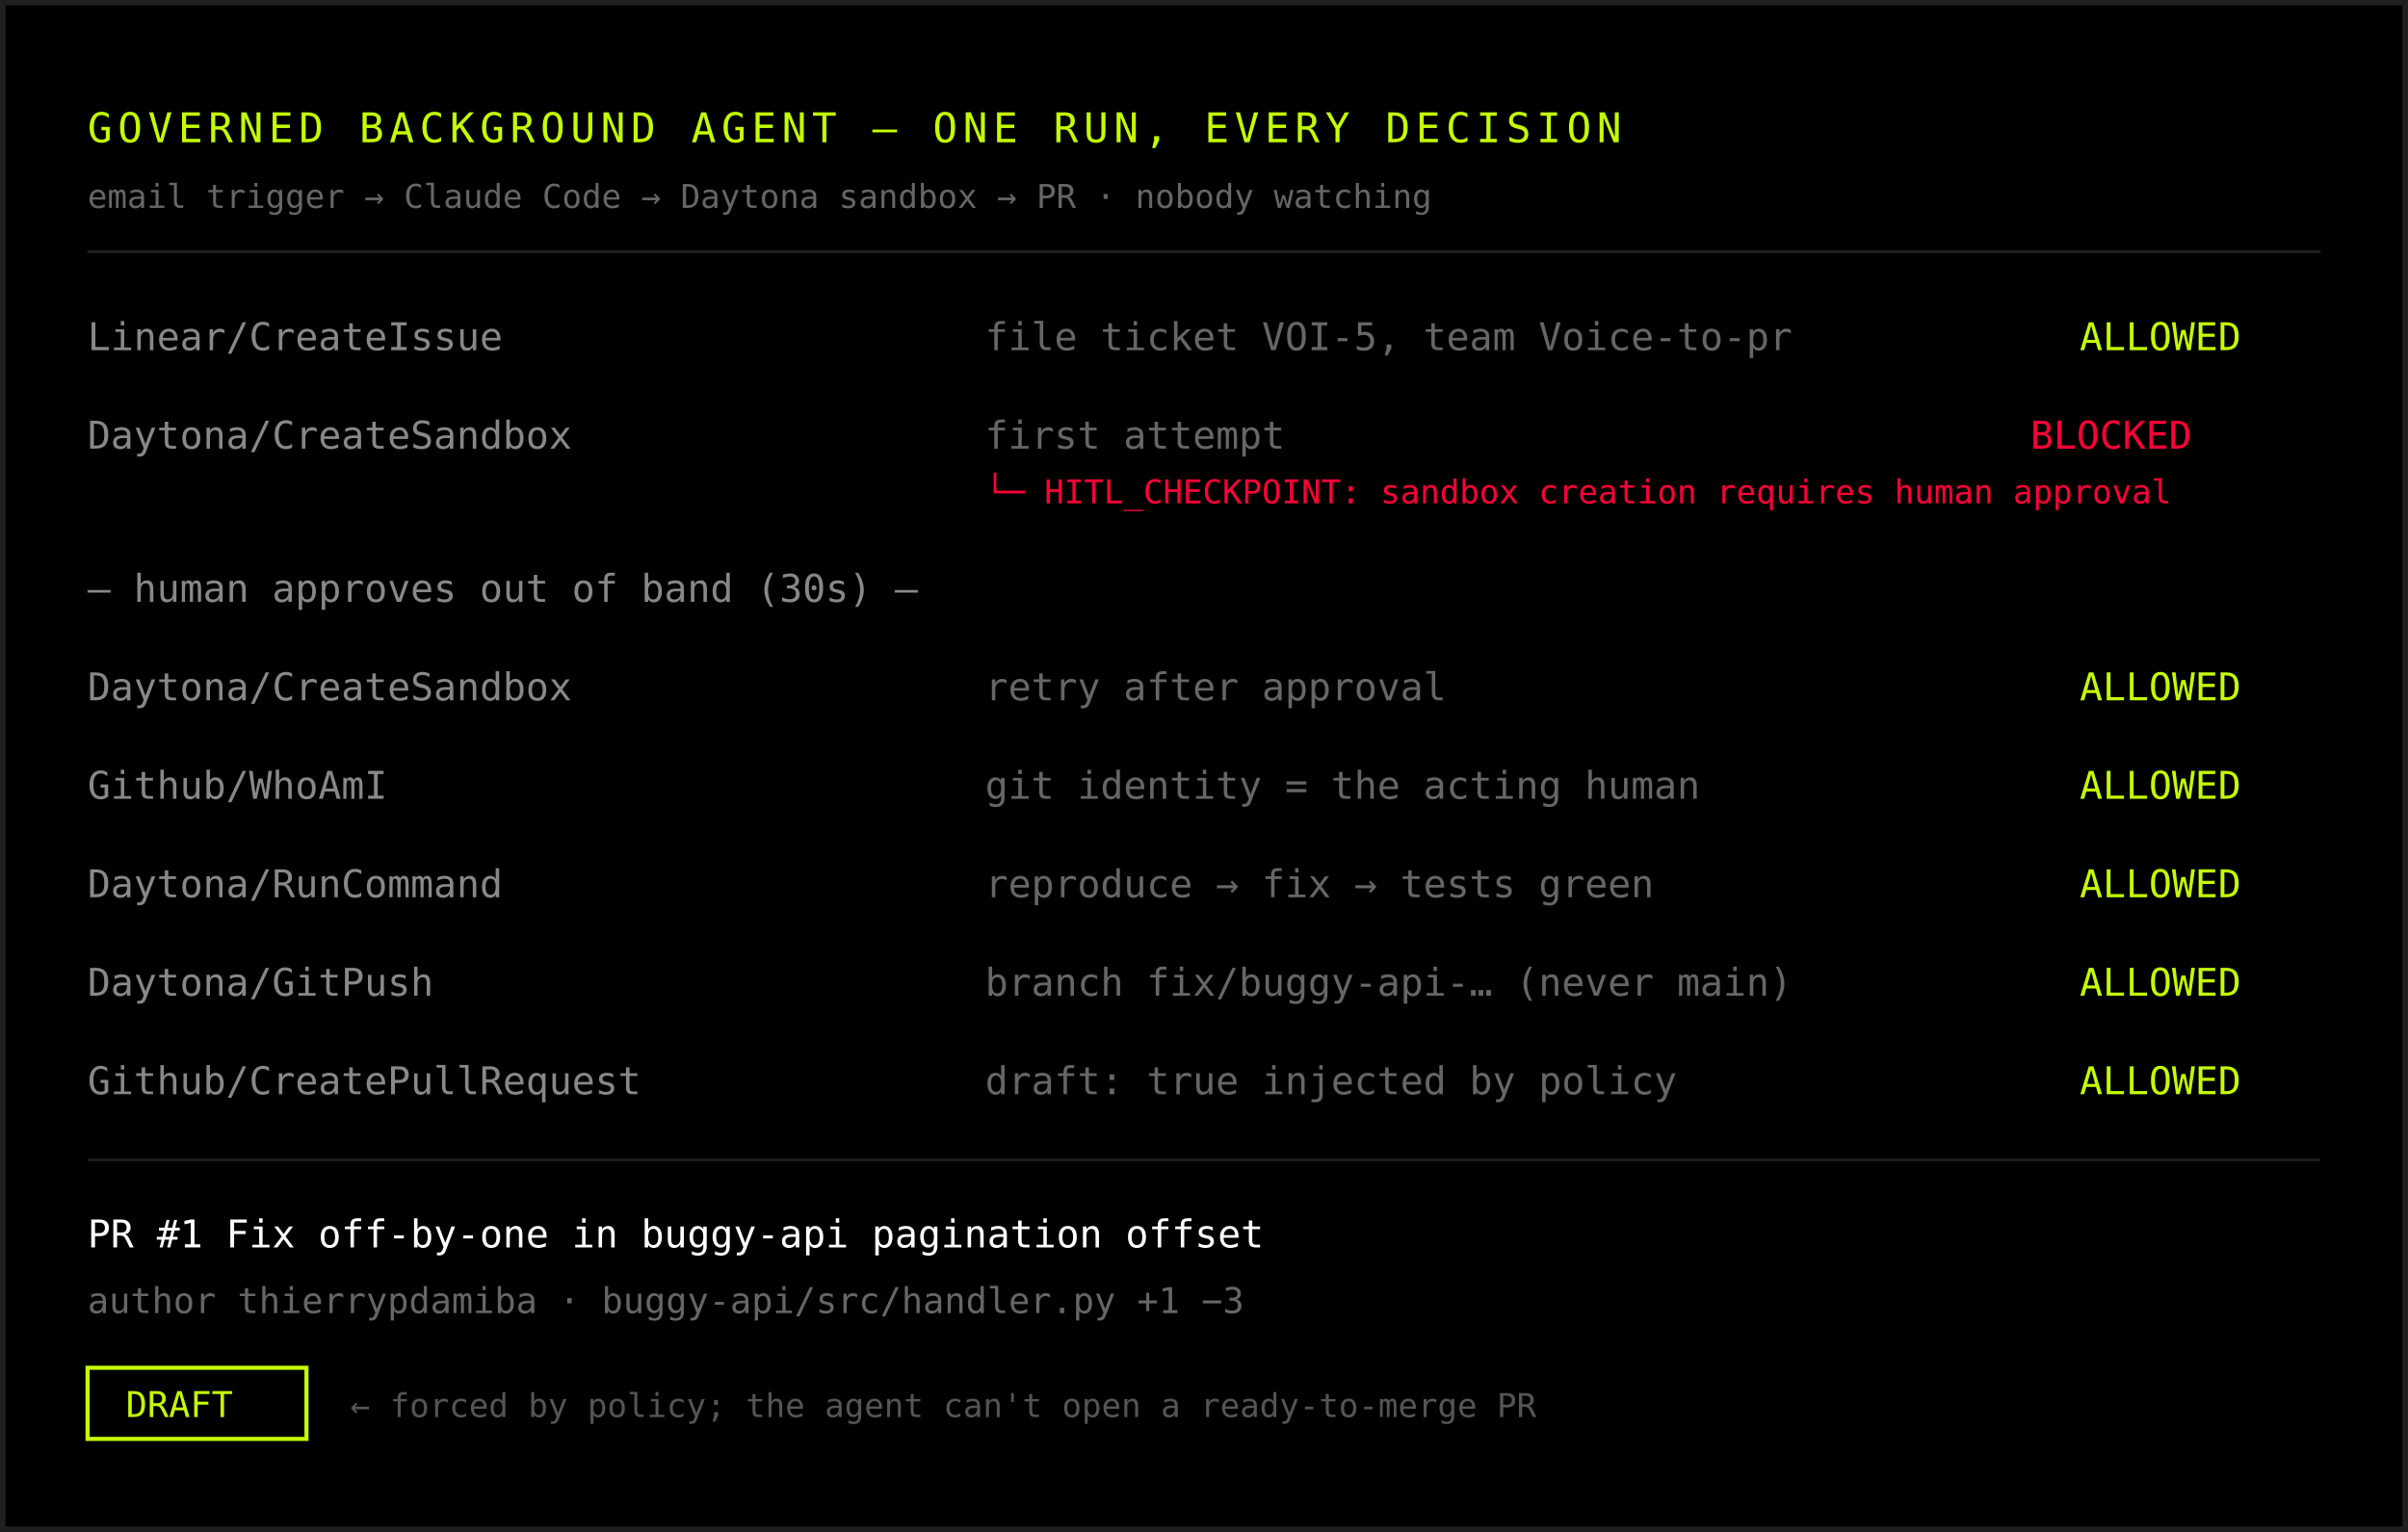
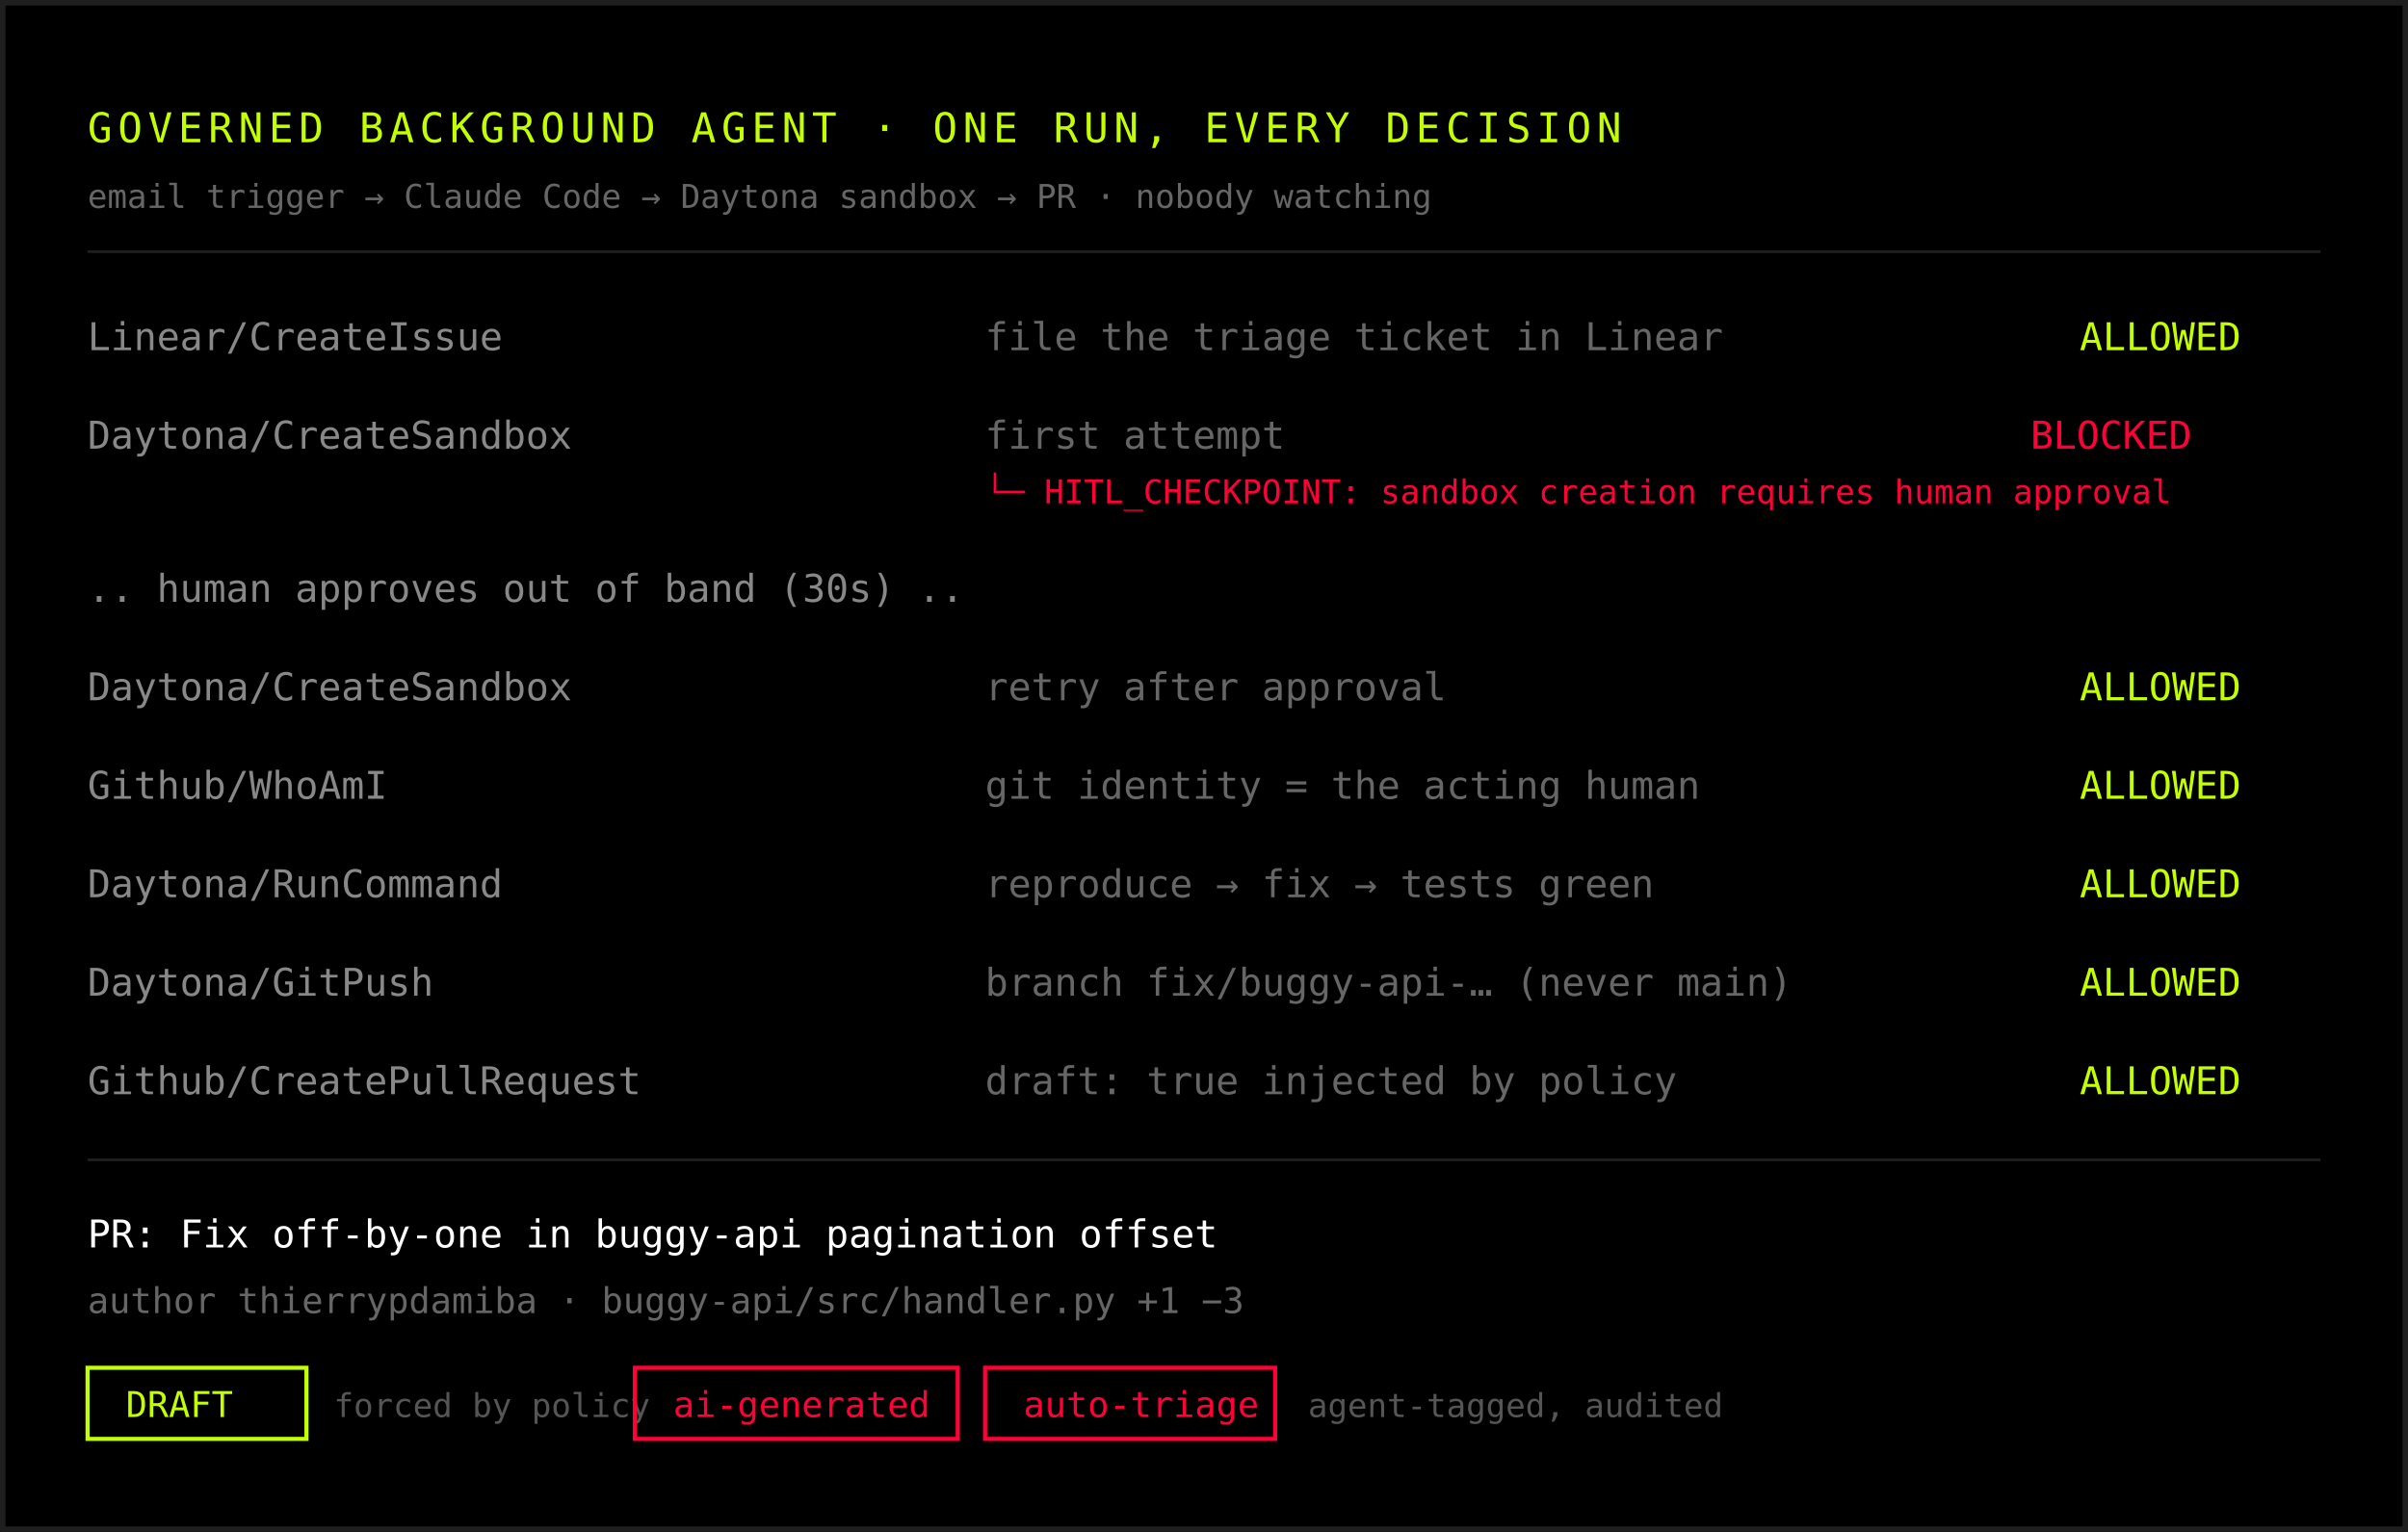
<svg xmlns="http://www.w3.org/2000/svg" width="880" height="560" viewBox="0 0 880 560" font-family="ui-monospace, 'SF Mono', Menlo, monospace">
  <rect width="880" height="560" fill="#000000" />
  <rect x="1" y="1" width="878" height="558" fill="none" stroke="#1f1f1f" stroke-width="2" />
-   <text x="32" y="52" fill="#c4ff00" font-size="15" letter-spacing="2">GOVERNED BACKGROUND AGENT — ONE RUN, EVERY DECISION</text>
+   <text x="32" y="52" fill="#c4ff00" font-size="15" letter-spacing="2">GOVERNED BACKGROUND AGENT · ONE RUN, EVERY DECISION</text>
  <text x="32" y="76" fill="#666" font-size="12">email trigger → Claude Code → Daytona sandbox → PR · nobody watching</text>
  <line x1="32" y1="92" x2="848" y2="92" stroke="#1f1f1f" stroke-width="1" />
  <g font-size="14">
    <text x="32" y="128" fill="#888">Linear/CreateIssue</text>
-     <text x="360" y="128" fill="#666">file ticket VOI-5, team Voice-to-pr</text>
+     <text x="360" y="128" fill="#666">file the triage ticket in Linear</text>
    <text x="760" y="128" fill="#c4ff00">ALLOWED</text>
    <text x="32" y="164" fill="#888">Daytona/CreateSandbox</text>
    <text x="360" y="164" fill="#666">first attempt</text>
    <text x="742" y="164" fill="#ff0037">BLOCKED</text>
    <text x="360" y="184" fill="#ff0037" font-size="12">└─ HITL_CHECKPOINT: sandbox creation requires human approval</text>
-     <text x="32" y="220" fill="#888">— human approves out of band (30s) —</text>
+     <text x="32" y="220" fill="#888">.. human approves out of band (30s) ..</text>
    <text x="32" y="256" fill="#888">Daytona/CreateSandbox</text>
    <text x="360" y="256" fill="#666">retry after approval</text>
    <text x="760" y="256" fill="#c4ff00">ALLOWED</text>
    <text x="32" y="292" fill="#888">Github/WhoAmI</text>
    <text x="360" y="292" fill="#666">git identity = the acting human</text>
    <text x="760" y="292" fill="#c4ff00">ALLOWED</text>
    <text x="32" y="328" fill="#888">Daytona/RunCommand</text>
    <text x="360" y="328" fill="#666">reproduce → fix → tests green</text>
    <text x="760" y="328" fill="#c4ff00">ALLOWED</text>
    <text x="32" y="364" fill="#888">Daytona/GitPush</text>
    <text x="360" y="364" fill="#666">branch fix/buggy-api-… (never main)</text>
    <text x="760" y="364" fill="#c4ff00">ALLOWED</text>
    <text x="32" y="400" fill="#888">Github/CreatePullRequest</text>
    <text x="360" y="400" fill="#666">draft: true injected by policy</text>
    <text x="760" y="400" fill="#c4ff00">ALLOWED</text>
  </g>
  <line x1="32" y1="424" x2="848" y2="424" stroke="#1f1f1f" stroke-width="1" />
-   <text x="32" y="456" fill="#fff" font-size="14">PR #1  Fix off-by-one in buggy-api pagination offset</text>
+   <text x="32" y="456" fill="#fff" font-size="14">PR: Fix off-by-one in buggy-api pagination offset</text>
  <text x="32" y="480" fill="#666" font-size="13">author  thierrypdamiba   ·   buggy-api/src/handler.py   +1 −3</text>
  <rect x="32" y="500" width="80" height="26" fill="none" stroke="#c4ff00" stroke-width="1.5" />
  <text x="46" y="518" fill="#c4ff00" font-size="13">DRAFT</text>
-   <text x="128" y="518" fill="#555" font-size="12">← forced by policy; the agent can't open a ready-to-merge PR</text>
+   <text x="122" y="518" fill="#555" font-size="12">forced by policy</text>
+   <rect x="232" y="500" width="118" height="26" fill="none" stroke="#ff0037" stroke-width="1.5" />
+   <text x="246" y="518" fill="#ff0037" font-size="13">ai-generated</text>
+   <rect x="360" y="500" width="106" height="26" fill="none" stroke="#ff0037" stroke-width="1.5" />
+   <text x="374" y="518" fill="#ff0037" font-size="13">auto-triage</text>
+   <text x="478" y="518" fill="#555" font-size="12">agent-tagged, audited</text>
</svg>
